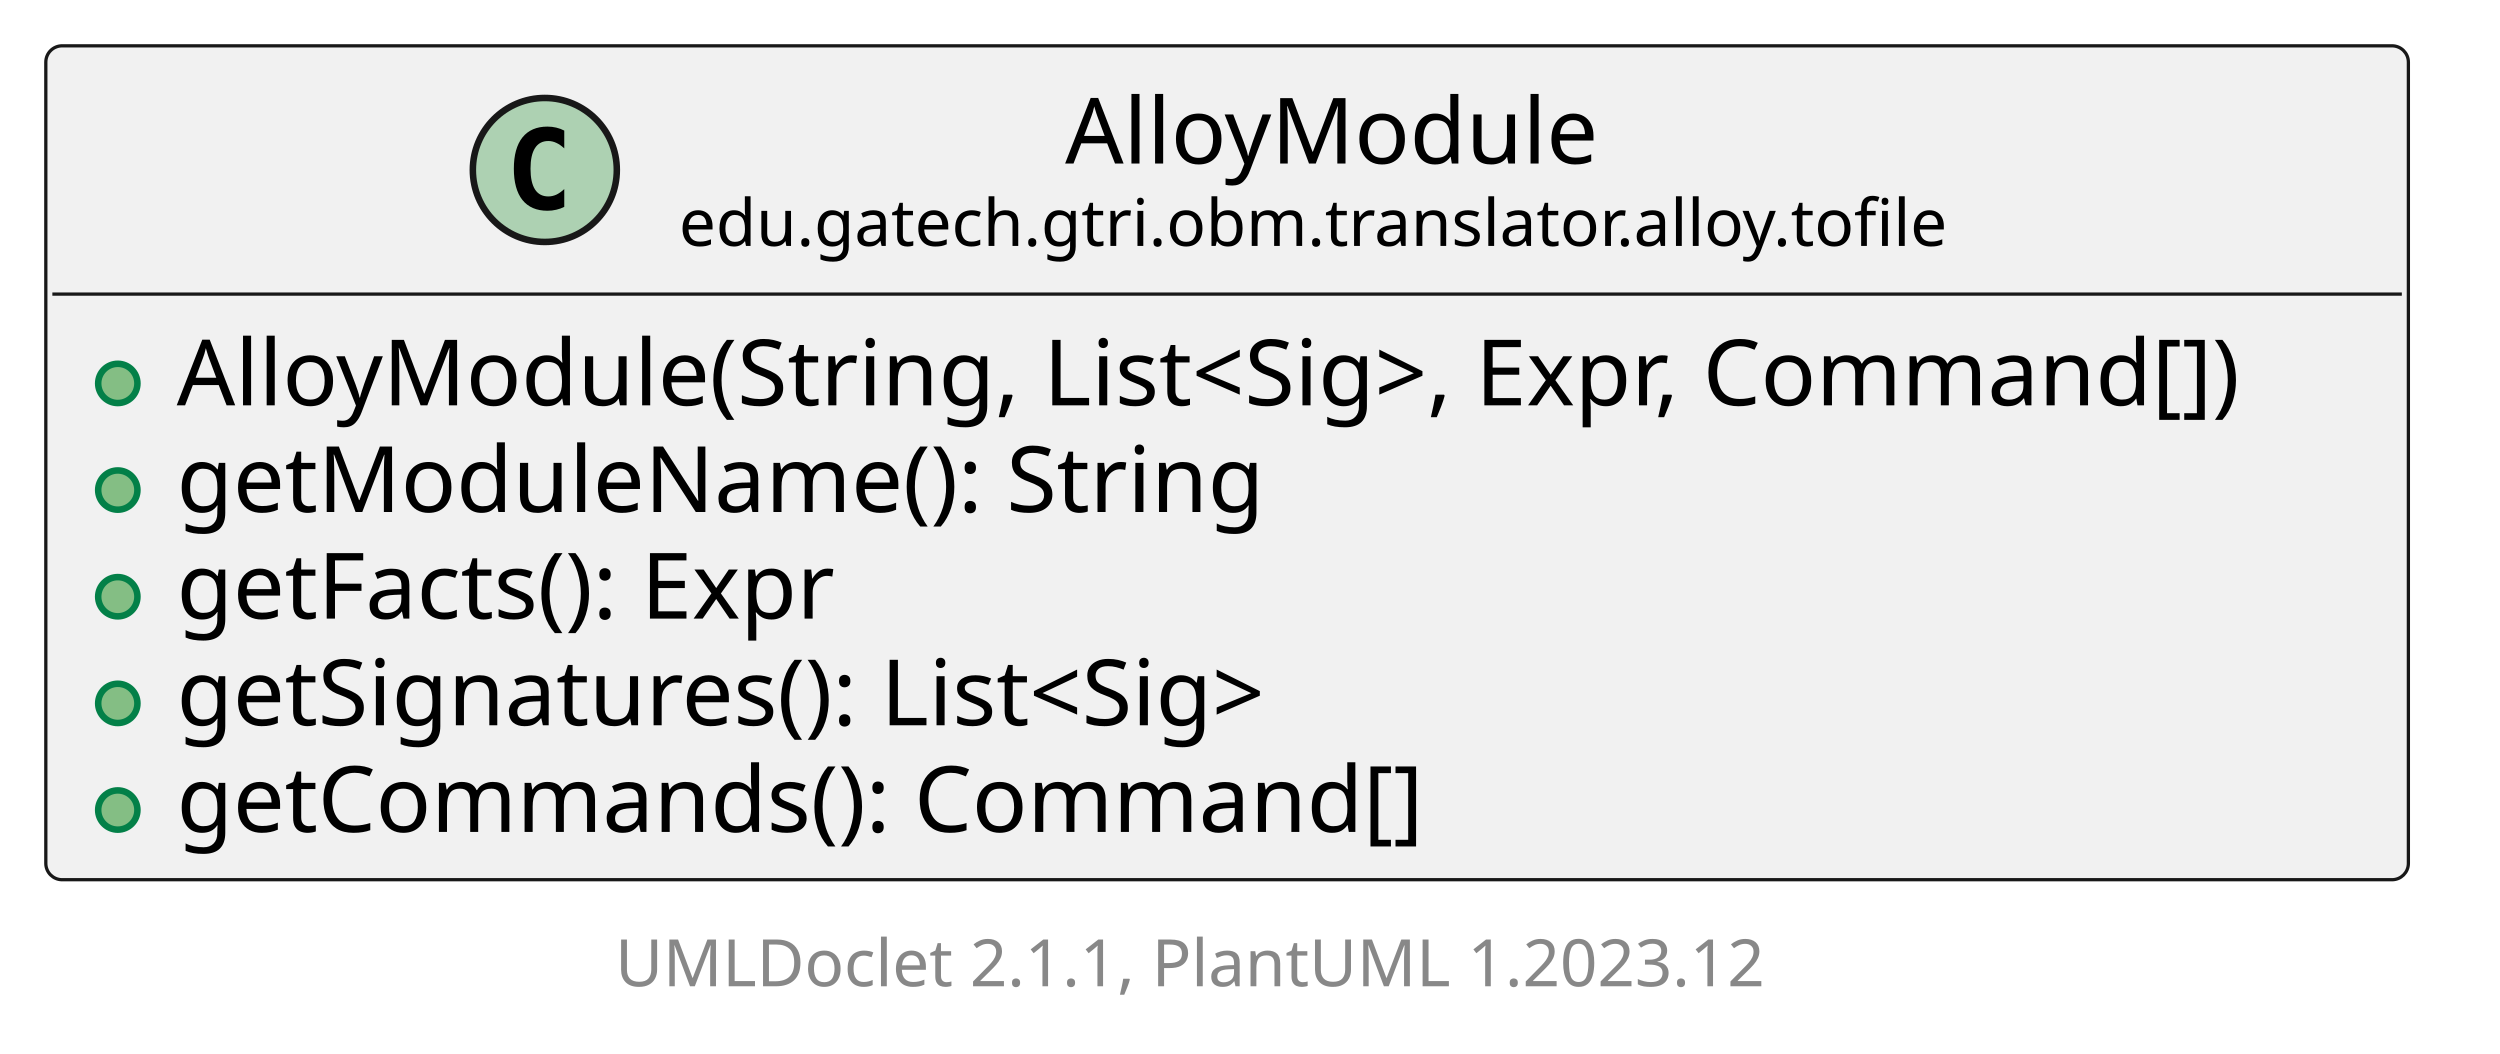
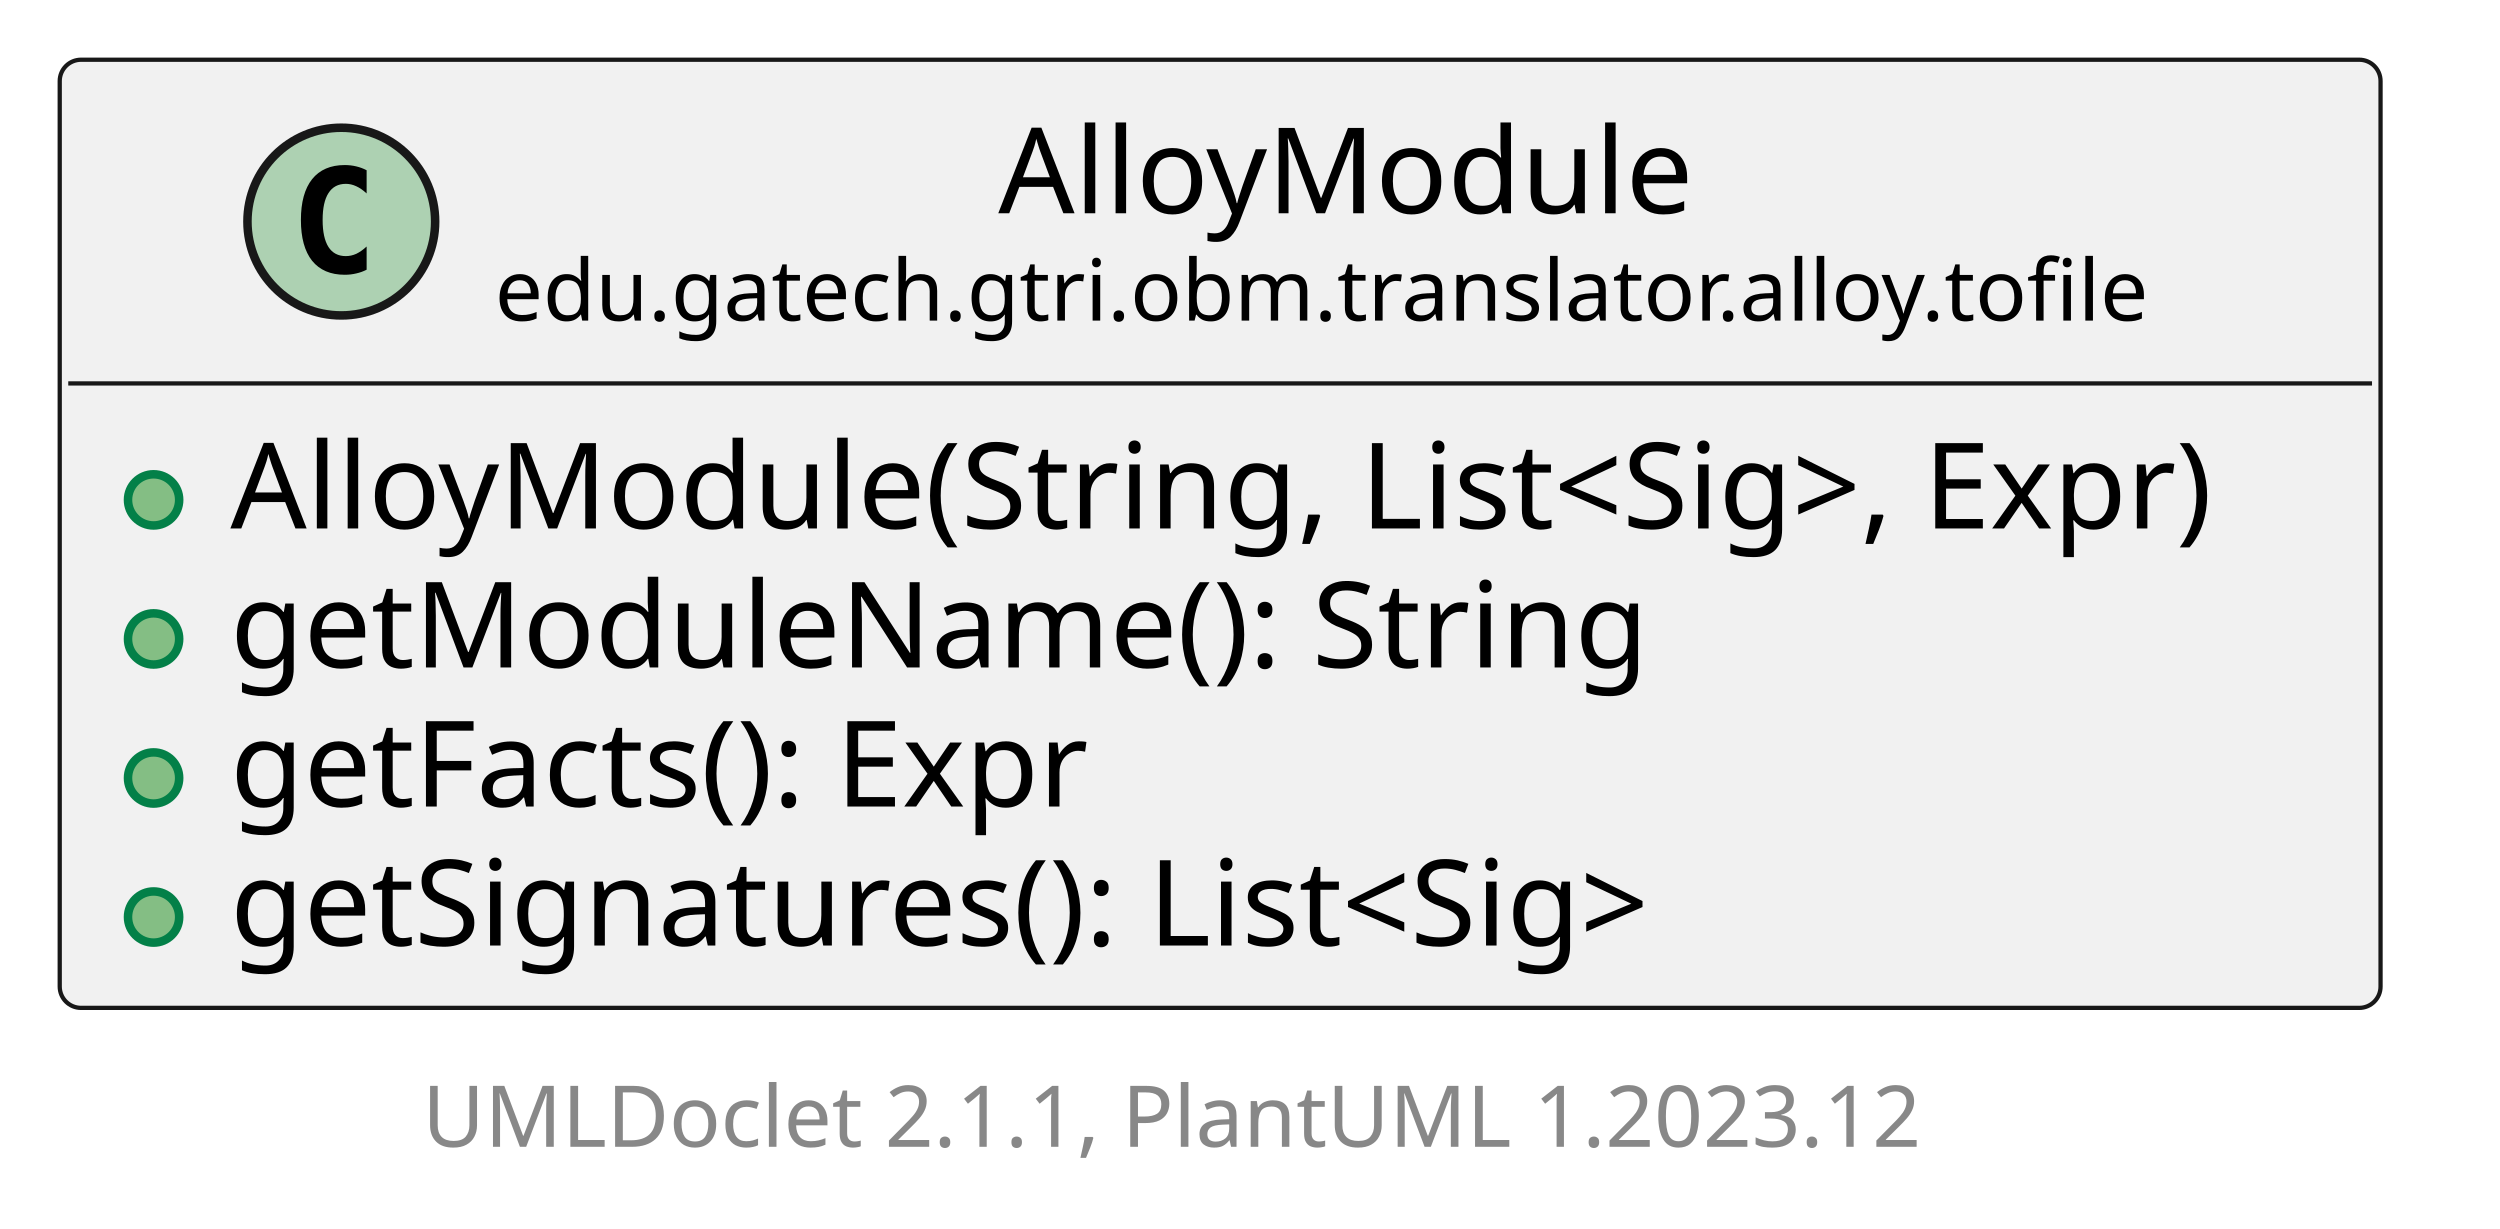
- <svg xmlns="http://www.w3.org/2000/svg" xmlns:xlink="http://www.w3.org/1999/xlink" contentStyleType="text/css" height="161px" preserveAspectRatio="none" style="width:382px;height:161px;background:#FFFFFF;" version="1.1" viewBox="0 0 382 161" width="382px" zoomAndPan="magnify">
+ <svg xmlns="http://www.w3.org/2000/svg" xmlns:xlink="http://www.w3.org/1999/xlink" contentStyleType="text/css" height="144px" preserveAspectRatio="none" style="width:293px;height:144px;background:#FFFFFF;" version="1.1" viewBox="0 0 293 144" width="293px" zoomAndPan="magnify">
  <defs />
  <g>
    <a href="AlloyModule.html" target="_top" title="AlloyModule.html" xlink:actuate="onRequest" xlink:href="AlloyModule.html" xlink:show="new" xlink:title="AlloyModule.html" xlink:type="simple">
      <g id="elem_edu.gatech.gtri.obm.translator.alloy.tofile.AlloyModule">
-         <rect codeLine="5" fill="#F1F1F1" height="127.422" id="edu.gatech.gtri.obm.translator.alloy.tofile.AlloyModule" rx="2.5" ry="2.5" style="stroke:#181818;stroke-width:0.5;" width="361" x="7" y="7" />
-         <ellipse cx="83.25" cy="25.969" fill="#ADD1B2" rx="11" ry="11" style="stroke:#181818;stroke-width:1.0;" />
-         <path d="M86.219,31.609 Q85.641,31.906 85,32.047 Q84.359,32.203 83.656,32.203 Q81.156,32.203 79.828,30.562 Q78.516,28.906 78.516,25.781 Q78.516,22.656 79.828,21 Q81.156,19.344 83.656,19.344 Q84.359,19.344 85,19.5 Q85.656,19.656 86.219,19.953 L86.219,22.672 Q85.594,22.094 85,21.828 Q84.406,21.547 83.781,21.547 Q82.438,21.547 81.75,22.625 Q81.062,23.688 81.062,25.781 Q81.062,27.875 81.75,28.953 Q82.438,30.016 83.781,30.016 Q84.406,30.016 85,29.75 Q85.594,29.469 86.219,28.891 L86.219,31.609 Z " fill="#000000" />
-         <text fill="#000000" font-family="sans-serif" font-size="14" lengthAdjust="spacing" textLength="82" x="162.75" y="24.995">AlloyModule</text>
-         <text fill="#000000" font-family="sans-serif" font-size="10" lengthAdjust="spacing" textLength="200" x="103.75" y="37.579">edu.gatech.gtri.obm.translator.alloy.tofile</text>
-         <line style="stroke:#181818;stroke-width:0.5;" x1="8" x2="367" y1="44.938" y2="44.938" />
+         <rect codeLine="5" fill="#F1F1F1" height="111.125" id="edu.gatech.gtri.obm.translator.alloy.tofile.AlloyModule" rx="2.5" ry="2.5" style="stroke:#181818;stroke-width:0.5;" width="272" x="7" y="7" />
+         <ellipse cx="40" cy="25.969" fill="#ADD1B2" rx="11" ry="11" style="stroke:#181818;stroke-width:1.0;" />
+         <path d="M42.969,31.609 Q42.391,31.906 41.75,32.047 Q41.109,32.203 40.406,32.203 Q37.906,32.203 36.578,30.562 Q35.266,28.906 35.266,25.781 Q35.266,22.656 36.578,21 Q37.906,19.344 40.406,19.344 Q41.109,19.344 41.75,19.5 Q42.406,19.656 42.969,19.953 L42.969,22.672 Q42.344,22.094 41.75,21.828 Q41.156,21.547 40.531,21.547 Q39.188,21.547 38.5,22.625 Q37.812,23.688 37.812,25.781 Q37.812,27.875 38.5,28.953 Q39.188,30.016 40.531,30.016 Q41.156,30.016 41.75,29.75 Q42.344,29.469 42.969,28.891 L42.969,31.609 Z " fill="#000000" />
+         <text fill="#000000" font-family="sans-serif" font-size="14" lengthAdjust="spacing" textLength="82" x="117" y="24.995">AlloyModule</text>
+         <text fill="#000000" font-family="sans-serif" font-size="10" lengthAdjust="spacing" textLength="200" x="58" y="37.579">edu.gatech.gtri.obm.translator.alloy.tofile</text>
+         <line style="stroke:#181818;stroke-width:0.5;" x1="8" x2="278" y1="44.938" y2="44.938" />
        <ellipse cx="18" cy="58.586" fill="#84BE84" rx="3" ry="3" style="stroke:#038048;stroke-width:1.0;" />
-         <text fill="#000000" font-family="sans-serif" font-size="14" lengthAdjust="spacing" textLength="335" x="27" y="61.933">AlloyModule(String, List&lt;Sig&gt;, Expr, Command[])</text>
+         <text fill="#000000" font-family="sans-serif" font-size="14" lengthAdjust="spacing" textLength="246" x="27" y="61.933">AlloyModule(String, List&lt;Sig&gt;, Expr)</text>
        <ellipse cx="18" cy="74.883" fill="#84BE84" rx="3" ry="3" style="stroke:#038048;stroke-width:1.0;" />
        <text fill="#000000" font-family="sans-serif" font-size="14" lengthAdjust="spacing" textLength="173" x="27" y="78.23">getModuleName(): String</text>
        <ellipse cx="18" cy="91.18" fill="#84BE84" rx="3" ry="3" style="stroke:#038048;stroke-width:1.0;" />
        <text fill="#000000" font-family="sans-serif" font-size="14" lengthAdjust="spacing" textLength="109" x="27" y="94.526">getFacts(): Expr</text>
        <ellipse cx="18" cy="107.477" fill="#84BE84" rx="3" ry="3" style="stroke:#038048;stroke-width:1.0;" />
        <text fill="#000000" font-family="sans-serif" font-size="14" lengthAdjust="spacing" textLength="184" x="27" y="110.823">getSignatures(): List&lt;Sig&gt;</text>
-         <ellipse cx="18" cy="123.773" fill="#84BE84" rx="3" ry="3" style="stroke:#038048;stroke-width:1.0;" />
-         <text fill="#000000" font-family="sans-serif" font-size="14" lengthAdjust="spacing" textLength="202" x="27" y="127.12">getCommands(): Command[]</text>
      </g>
    </a>
-     <text fill="#888888" font-family="sans-serif" font-size="10" lengthAdjust="spacing" textLength="186" x="94" y="150.704">UMLDoclet 2.1.1, PlantUML 1.2023.12</text>
+     <text fill="#888888" font-family="sans-serif" font-size="10" lengthAdjust="spacing" textLength="186" x="49.5" y="134.407">UMLDoclet 2.1.1, PlantUML 1.2023.12</text>
  </g>
</svg>
